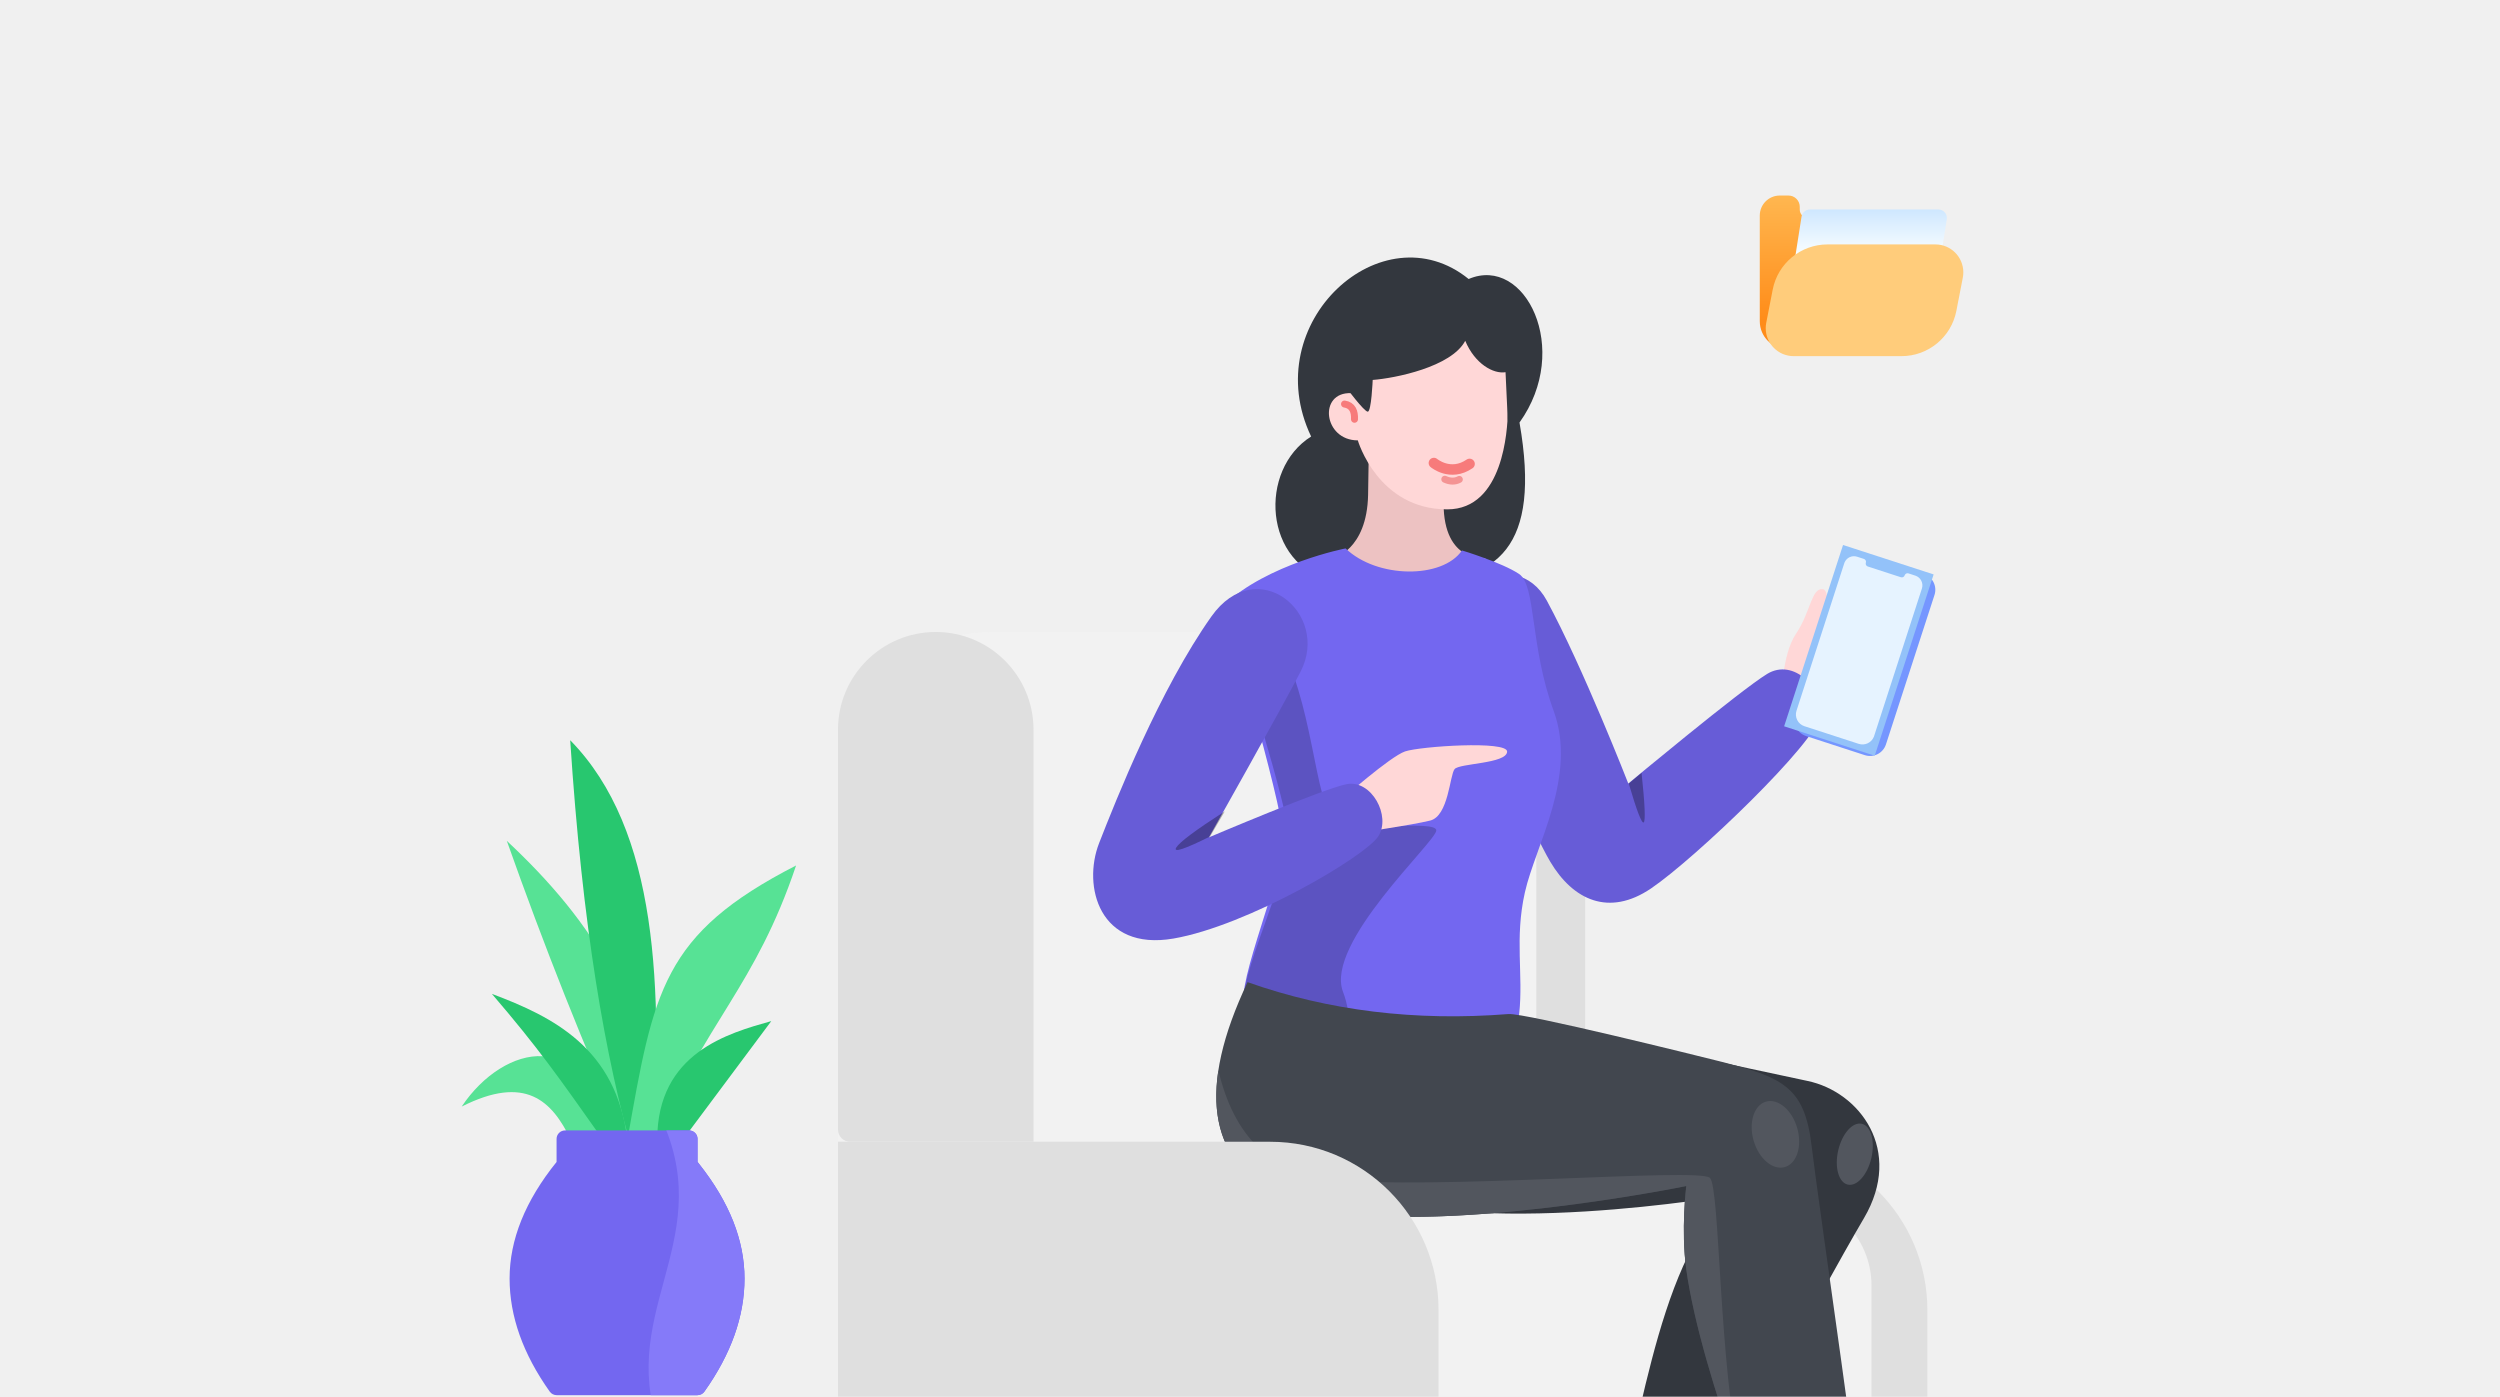
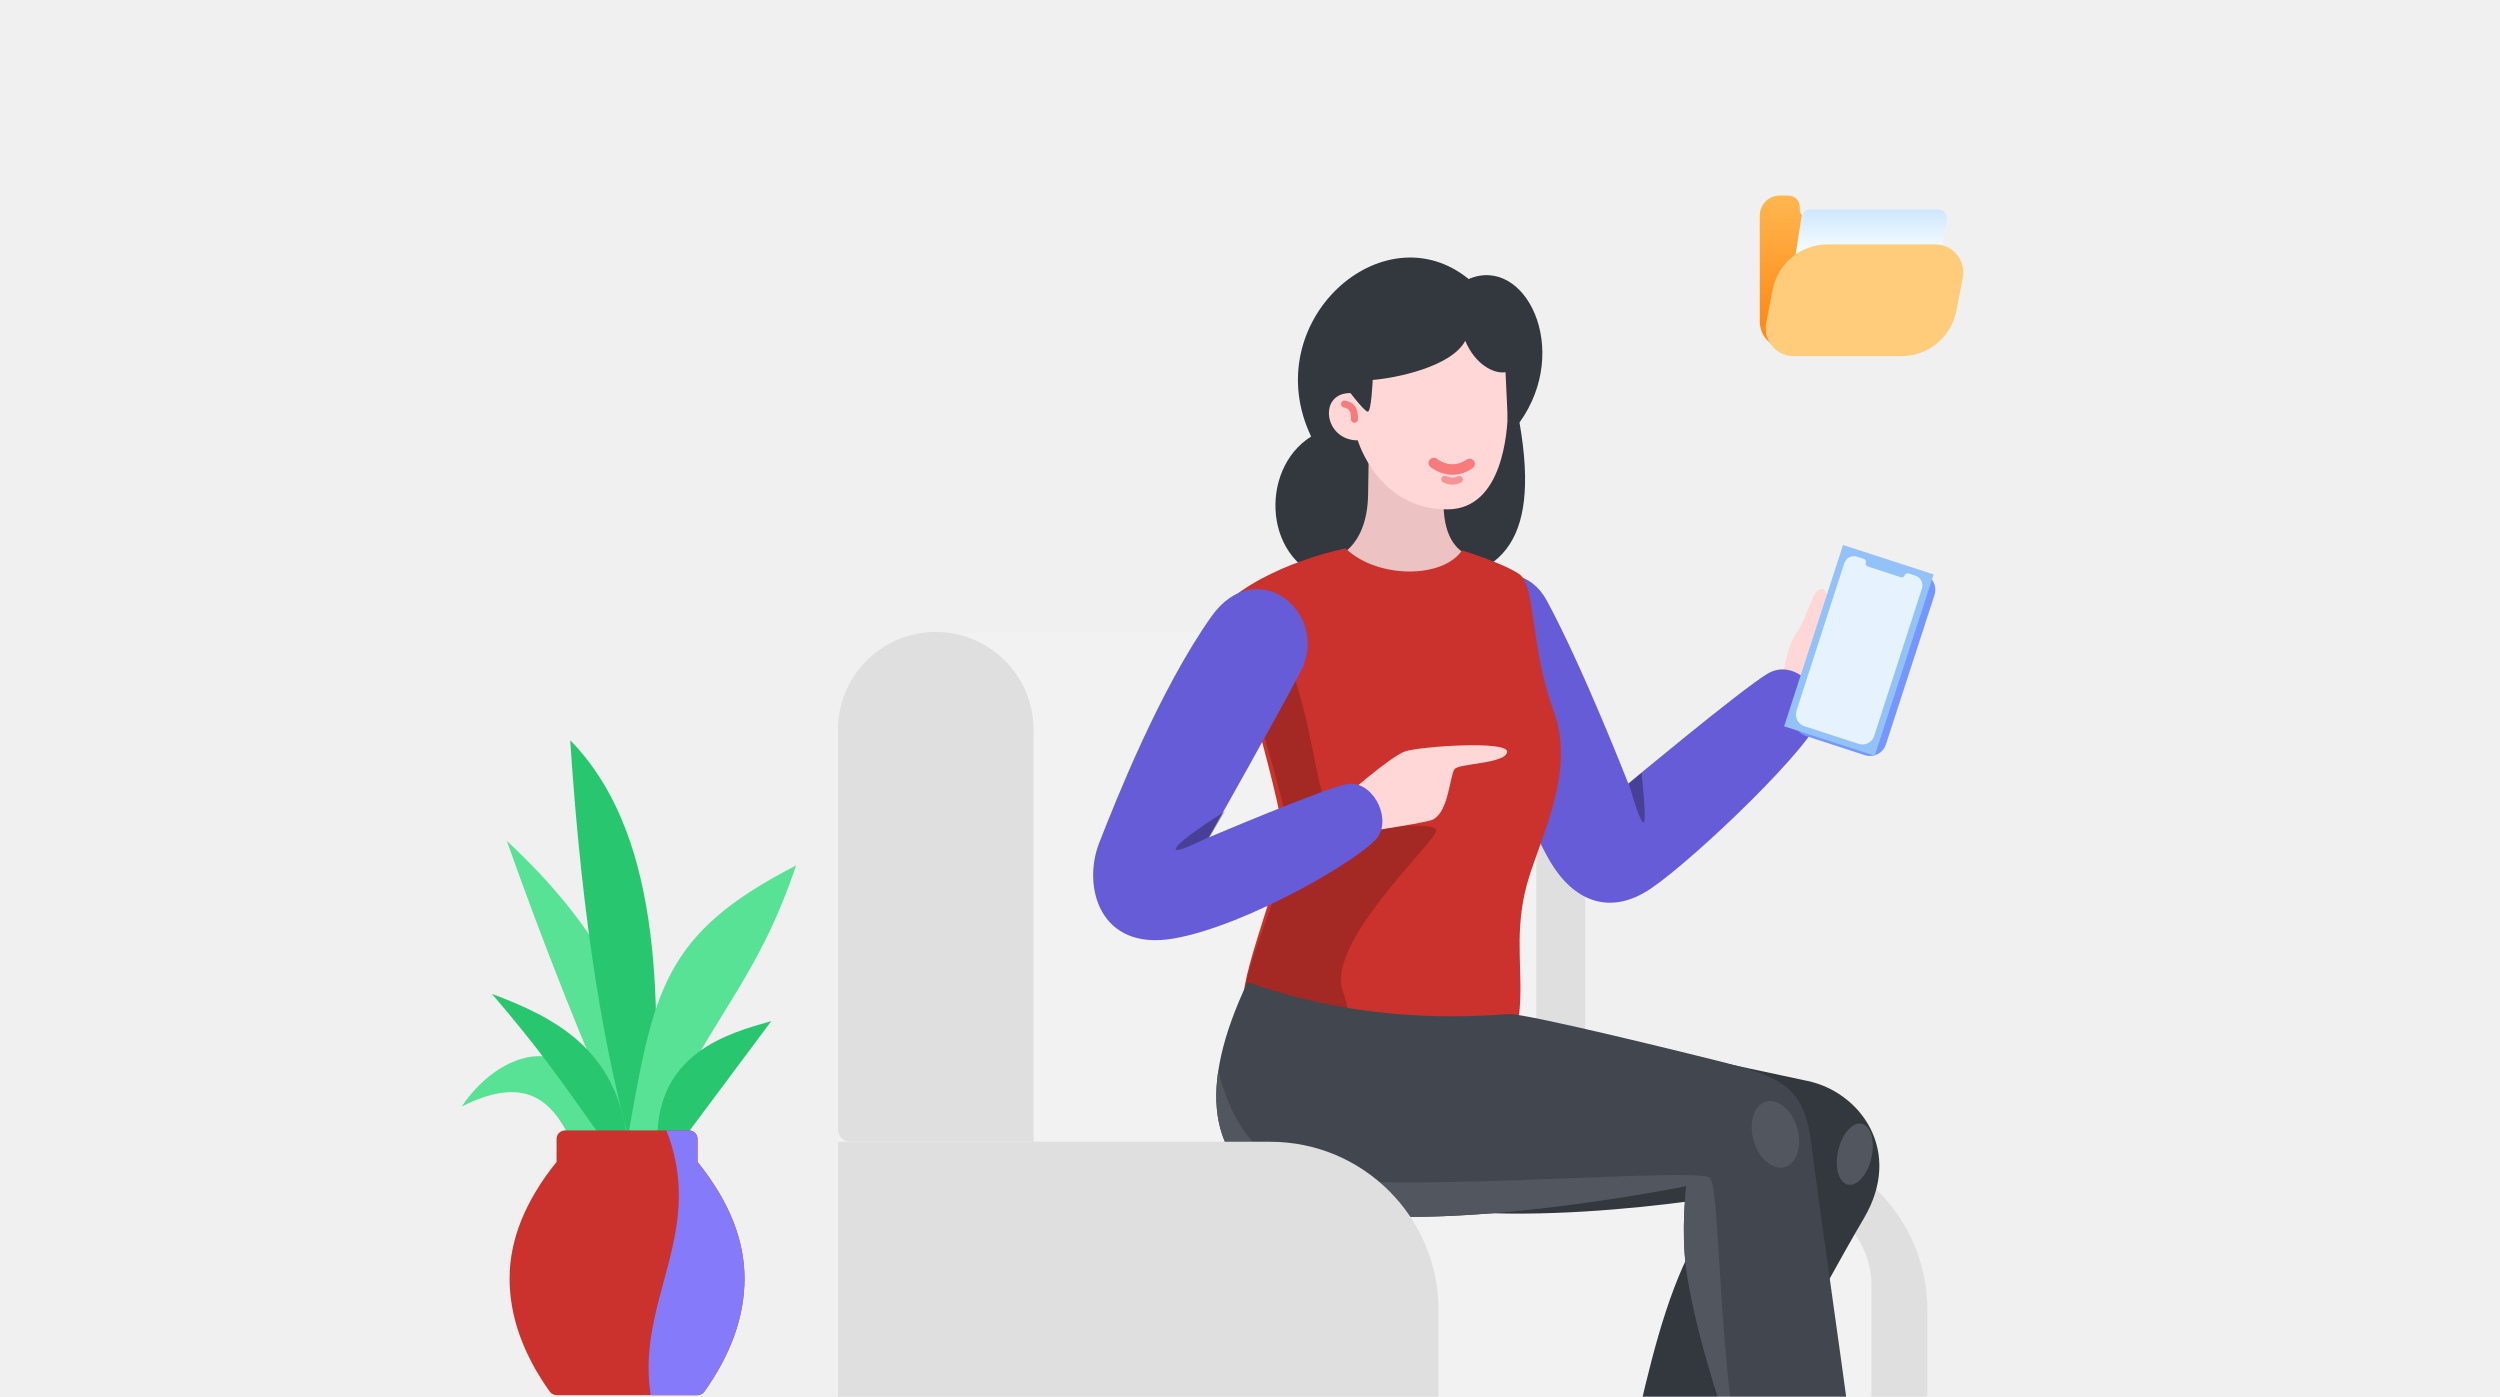
<svg xmlns="http://www.w3.org/2000/svg" xmlns:xlink="http://www.w3.org/1999/xlink" width="358px" height="200px" viewBox="0 0 358 200" version="1.1">
  <defs>
    <path d="M6,0 L352,0 C355.314,-6.08718376e-16 358,2.686 358,6 L358,200 L358,200 L0,200 L0,6 C-4.05812251e-16,2.686 2.686,6.08718376e-16 6,0 Z" id="path-1" />
    <linearGradient x1="50%" y1="81.177%" x2="50%" y2="-34.513%" id="linearGradient-3">
      <stop stop-color="#FF8C19" offset="0%" />
      <stop stop-color="#FFC967" offset="100%" />
    </linearGradient>
    <linearGradient x1="62.11%" y1="31.381%" x2="62.11%" y2="-27.478%" id="linearGradient-4">
      <stop stop-color="#F8FDFF" offset="0%" />
      <stop stop-color="#AAD4FF" offset="100%" />
    </linearGradient>
    <path d="M7.952,0.064 L25.69,0.064 C26.366,0.064 26.914,0.603 26.914,1.268 L26.914,4.578 C31.399,10.144 33.642,15.71 33.642,21.277 C33.642,26.672 31.727,32.066 27.896,37.461 C27.668,37.784 27.293,37.976 26.894,37.976 L6.749,37.976 C6.349,37.976 5.975,37.784 5.746,37.461 C1.915,32.066 0,26.672 0,21.277 C0,15.815 2.159,10.354 6.477,4.893 L6.728,4.578 L6.728,1.268 C6.728,0.603 7.276,0.064 7.952,0.064 Z" id="path-5" />
  </defs>
  <g id="📝-Pages-New" stroke="none" stroke-width="1" fill="none" fillRule="evenodd">
    <g id="Knowledge-Base" transform="translate(-1052, -791)">
      <g id="Illustration" transform="translate(1052, 791)">
        <mask id="mask-2" fill="white">
          <use xlink:href="#path-1" />
        </mask>
        <g id="Mask" />
        <g mask="url(#mask-2)">
          <g transform="translate(178, 136.5) scale(-1, 1) translate(-178, -136.5) translate(66, 28)">
            <path d="M38.111,135.5 L100,135.5 L100,135.5 L100,201.5 C100,203.709 98.209,205.5 96,205.5 L18,205.5 C15.791,205.5 14,203.709 14,201.5 L14,159.611 C14,146.295 24.795,135.5 38.111,135.5 Z" id="Rectangle" fill="#DFDFDF" />
            <path d="M86.58,62.796 L100,62.5 L100,62.5 L100,142.5 L63,142.5 L63,86.901 C63,73.792 73.474,63.084 86.58,62.796 Z" id="Rectangle" fill="#DFDFDF" />
            <path d="M94.111,62.5 L148.16,62.5 C160.222,62.5 170,72.278 170,84.34 L170,141.753 C170,142.718 169.218,143.5 168.253,143.5 L70,143.5 L70,143.5 L70,86.611 C70,73.295 80.795,62.5 94.111,62.5 Z" id="Rectangle" fill="#F2F2F2" />
            <path d="M156,62.5 C163.732,62.5 170,68.768 170,76.5 L170,133.753 C170,134.718 169.218,135.5 168.253,135.5 L142,135.5 L142,135.5 L142,76.5 C142,68.768 148.268,62.5 156,62.5 Z" id="Rectangle" fill="#DFDFDF" />
            <path d="M34.6,143.5 L96,143.5 L96,143.5 L96,196.5 L22,196.5 L22,156.1 C22,149.141 27.641,143.5 34.6,143.5 Z" id="Rectangle" fill="#F2F2F2" />
            <g id="Wom1.4" stroke-width="1" fill="none" transform="translate(67, 112.5) scale(-1, 1) translate(-67, -112.5) translate(0, 8.5)">
              <g id="Head" transform="translate(26.64127, 0.378756)">
                <path d="M8.147,46.319 C-1.785,44.004 -2.439,30.361 5.112,25.629 C-2.676,9.292 15.333,-6.928 27.669,3.075 C35.756,-0.389 42.476,13.129 34.951,23.628 C38.106,41.654 31.685,46.314 20.109,46.512 L8.147,46.319 Z" id="Path" fill="#33373E" />
                <path d="M8.271,43.06 C8.271,43.06 13.102,41.925 13.27,34.003 C13.437,26.08 13.32,23.376 13.32,23.376 L23.962,23.184 C23.962,23.184 24.078,32.013 24.08,35.207 C24.084,43.785 30.057,43.06 30.057,43.06 C30.057,43.06 28.815,50.016 19.172,50.558 C11.642,50.983 8.271,43.06 8.271,43.06 Z" id="Path" fill="#EDC2C2" />
                <path d="M10.839,19.42 C6.091,19.236 6.866,26.191 11.797,26.182 C11.797,26.182 14.662,36.062 24.607,36.062 C32.684,36.062 33.209,24.546 33.282,22.249 C33.361,19.8 33.371,11.753 33.371,11.753 L10.654,11.742 L10.839,19.42 Z" id="Path" fill="#FFD7D7" />
                <path d="M22.866,28.633 C22.866,28.633 24.498,31.274 27.688,30.334" id="Path" stroke="#F77B7B" stroke-width="1.5" stroke-linecap="round" transform="translate(25.27694, 29.58442) rotate(-18) translate(-25.27694, -29.58442) " />
                <path d="M24.249,31.785 C24.998,32.099 25.708,32.099 26.329,31.738" id="Path" stroke="#F49494" stroke-linecap="round" transform="translate(25.28918, 31.87678) rotate(2) translate(-25.28918, -31.87678) " />
                <path d="M11.057,23.277 C11.356,22.201 11.224,21.261 10.156,20.832" id="Path-8" stroke="#F77B7B" stroke-linecap="round" transform="translate(10.6761, 22.05471) rotate(-13) translate(-10.6761, -22.05471) " />
                <path d="M10.088,18.56 C10.088,18.56 12.69,22.055 13.217,22.073 C13.744,22.092 13.929,17.529 13.929,17.529 C17.121,17.285 25.199,15.675 27.18,11.924 C28.564,15.234 31.212,16.703 32.951,16.421 L33.281,23.452 L34.093,9.317 L9.451,9.317 L10.088,18.56 Z" id="Path" fill="#33373E" />
              </g>
              <g id="LLeg" transform="translate(30.04037, 107.25)" fill="#33373E">
                <path d="M16.635,0.026 C24.043,0.357 65.276,9.483 72.767,11.034 C80.258,12.584 86.591,20.974 80.879,30.689 C74.463,41.595 57.909,72.567 53.889,79.549 C51.9,83.005 41.864,81.067 44.221,75.267 C48.616,64.455 50.657,37.292 61.861,27.388 C61.861,27.388 24.181,33.951 7.905,26.434 C-3.924,20.969 -1.248,-0.775 16.635,0.026 Z" id="Path" />
              </g>
              <g id="LArm" transform="translate(52.38391, 45.76)">
                <path d="M46.782,17.675 C46.782,17.675 46.699,11.643 48.807,8.49 C50.916,5.338 50.999,1.989 52.595,2.099 C54.191,2.208 52.611,9.992 52.611,9.992 C52.611,9.992 54.636,9.218 56.09,8.239 C57.545,7.26 61.955,2.432 62.986,3.288 C64.734,4.745 61.919,12.967 60.386,14.61 C58.848,16.255 50.445,21.661 50.445,21.661 L46.782,17.675 Z" id="Path" fill="#FFD7D7" />
                <path d="M1.256,14.061 C4.702,22.06 11.012,36.754 13.613,41.138 C16.873,46.628 22.014,49.047 28.033,44.973 C34.357,40.693 51.771,23.999 52.282,20.217 C52.788,16.435 48.526,11.898 44.669,14.247 C40.812,16.596 24.787,29.942 24.787,29.942 C24.787,29.942 18.32,13.351 13.117,3.74 C8.611,-4.575 -3.99,1.9 1.256,14.061 Z" id="Path" fill="#675CD7" />
                <path d="M24.854,29.951 C26.012,33.882 26.726,35.733 26.997,35.506 C27.268,35.278 27.164,32.913 26.687,28.41 L24.854,29.951 Z" id="Path" fill-opacity="0.303" fill="#000000" />
              </g>
              <g id="PhoneMini4" transform="translate(110.3976, 56.90821) scale(-1, 1) rotate(-18) translate(-110.3976, -56.90821) translate(102.3976, 42.40821)">
                <g id="Group-3" transform="translate(0, 0)">
                  <path d="M2.834,1.009 L11.674,1.009 C12.999,1.009 14.074,2.083 14.074,3.409 L14.074,25.909 C14.074,27.234 12.999,28.309 11.674,28.309 L2.834,28.309 C1.509,28.309 0.434,27.234 0.434,25.909 L0.434,3.409 C0.434,2.083 1.509,1.009 2.834,1.009 Z" id="Rectangle" fill="#7596FF" fillRule="nonzero" />
                  <rect id="Rectangle" fill="#93C2F9" x="1.461" y="0.65" width="13.64" height="27.3" />
                  <path d="M3.899,1.625 L4.934,1.625 C5.145,1.625 5.32,1.777 5.356,1.977 L5.363,2.055 C5.363,2.292 5.555,2.484 5.793,2.484 L10.781,2.484 C10.991,2.484 11.167,2.332 11.203,2.132 L11.21,2.055 C11.21,1.817 11.402,1.625 11.639,1.625 L12.669,1.625 C13.433,1.625 14.06,2.214 14.121,2.964 L14.126,3.085 L14.126,3.085 L14.106,25.285 C14.104,26.254 13.319,27.038 12.351,27.04 L4.167,27.04 C3.241,27.041 2.482,26.323 2.418,25.412 L2.413,25.287 C2.413,25.286 2.413,25.285 2.415,25.285 L2.434,3.09 C2.435,2.281 3.091,1.625 3.899,1.625 Z" id="Rectangle" fill="#E6F3FF" fillRule="nonzero" />
                </g>
              </g>
              <g id="Body" transform="translate(19.19922, 42.03301)">
-                 <path d="M0,8.15 C0,8.15 8.305,35.978 8.551,41.246 C8.797,46.514 1.758,61.997 2.957,65.911 C5.72,74.954 40.995,78.848 42.343,66.682 C42.971,61.009 41.663,55.917 43.17,49.231 C44.672,42.546 50.709,32.612 47.285,23.271 C43.861,13.931 44.778,5.29 42.329,3.657 C39.88,2.024 34.156,0.289 34.156,0.289 C31.372,4.389 21.973,4.329 17.489,-4.61852778e-14 C17.489,-4.61852778e-14 6.348,2.163 0,8.15 Z" id="Path" fill="#7367F0" />
+                 <path d="M0,8.15 C0,8.15 8.305,35.978 8.551,41.246 C8.797,46.514 1.758,61.997 2.957,65.911 C5.72,74.954 40.995,78.848 42.343,66.682 C42.971,61.009 41.663,55.917 43.17,49.231 C44.672,42.546 50.709,32.612 47.285,23.271 C43.861,13.931 44.778,5.29 42.329,3.657 C39.88,2.024 34.156,0.289 34.156,0.289 C31.372,4.389 21.973,4.329 17.489,-4.61852778e-14 C17.489,-4.61852778e-14 6.348,2.163 0,8.15 Z" id="Path" fill="#cc322d" />
                <path d="M7.442,12.657 C12.978,21.448 12.961,36.755 15.934,38.76 C18.907,40.764 30.479,38.797 30.479,40.385 C30.479,41.972 14.488,56.522 17.113,63.477 C18.487,67.119 18.115,70.377 15.994,73.251 L15.302,73.1 C9.002,71.675 3.936,69.117 2.957,65.911 C1.758,61.997 9.609,46.514 9.363,41.246 C9.154,36.774 2.553,16.046 0.563,9.882 C2.183,7.021 4.476,7.946 7.442,12.657 Z" id="Path" fill-opacity="0.199" fill="#000000" />
              </g>
              <g id="RArm" transform="translate(0, 47.85625)">
                <path d="M36.081,30.158 C36.081,30.158 43.076,23.962 45.217,23.243 C47.359,22.524 59.9,21.661 59.821,23.285 C59.731,25.026 52.995,24.926 52.297,25.782 C51.599,26.638 51.44,32.491 48.802,33.148 C46.169,33.805 38.275,34.938 38.275,34.938 L36.081,30.158 Z" id="Path" fill="#FFD7D7" />
                <path d="M17.471,3.926 C10.102,14.334 3.81,30.189 1.395,36.371 C-1.021,42.552 1.416,51.876 12.036,50.045 C22.637,48.22 39.504,38.3 41.37,35.406 C43.237,32.513 40.401,27.247 36.831,27.937 C33.523,28.574 17.116,35.556 17.116,35.556 C17.116,35.556 27.672,16.832 30.249,11.813 C34.554,3.431 23.963,-5.246 17.471,3.926 Z" id="Path" fill="#675CD7" />
                <path d="M17.283,35.428 C13.598,37.26 11.98,37.792 12.429,37.024 C12.879,36.255 15.2,34.521 19.393,31.821 L17.283,35.428 Z" id="Path" fill-opacity="0.303" fill="#000000" />
              </g>
              <g id="RLeg" transform="translate(17.86184, 104)">
                <path d="M4.789,0.143 C-2.392,15.318 -0.936,25.511 9.154,30.722 C23.792,38.281 67.612,29.341 67.612,29.341 C67.612,29.341 66.829,35.65 67.612,41.277 C69.657,55.972 79.383,80.456 81.441,83.533 C84.286,87.787 92.955,84.579 93.118,81.036 C93.282,77.494 86.583,32.251 85.565,23.623 C84.552,14.995 81.352,13.742 72.008,11.383 C69.862,10.842 44.476,4.528 42.151,4.712 C28.829,5.766 16.375,4.243 4.789,0.143 Z" id="Path" fill="#42474F" />
                <path d="M16.595,28.373 C31.087,29.998 69.453,26.648 70.994,28.17 C72.465,29.624 72.22,54.905 75.52,69.538 L75.018,68.156 C71.914,59.53 68.692,49.038 67.612,41.277 C66.829,35.65 67.612,29.341 67.612,29.341 L65.845,29.683 C57.515,31.249 22.035,37.374 9.154,30.722 C2.175,27.118 -0.673,21.13 0.61,12.759 C2.819,22.221 8.148,27.426 16.595,28.373 Z" id="Path" fill="#52565E" />
                <ellipse id="Oval" fill="#52565E" transform="translate(91.74491, 24.78125) rotate(13) translate(-91.74491, -24.78125) " cx="91.745" cy="24.781" rx="2.436" ry="4.469" />
                <ellipse id="Oval" fill="#52565E" transform="translate(80.37828, 21.9375) rotate(-16) translate(-80.37828, -21.9375) " cx="80.378" cy="21.938" rx="3.248" ry="4.875" />
              </g>
            </g>
            <path d="M108.111,135.5 L170,135.5 L170,135.5 L170,203.753 C170,204.718 169.218,205.5 168.253,205.5 L84,205.5 L84,205.5 L84,159.611 C84,146.295 94.795,135.5 108.111,135.5 Z" id="Rectangle" fill="#DFDFDF" />
            <g id="Group-37" stroke-width="1" fill="none" transform="translate(23, 11.5) scale(-1, 1) translate(-23, -11.5) translate(8, 0)">
              <path d="M2.862,0 L4.11,0 C5.002,5.82428401e-17 5.725,0.723 5.725,1.615 L5.725,2.01 C5.725,2.683 6.271,3.229 6.944,3.229 L22,3.229 C24.209,3.229 26,5.02 26,7.229 L26,18 C26,20.209 24.209,22 22,22 L4,22 C1.791,22 2.705415e-16,20.209 0,18 L0,2.862 C-1.93595067e-16,1.282 1.282,2.90392601e-16 2.862,0 Z" id="Rectangle" fill="url(#linearGradient-3)" />
              <path d="M7.184,2 L25.574,2 C26.248,2 26.794,2.546 26.794,3.219 C26.794,3.283 26.789,3.346 26.779,3.408 L24.021,20.97 C23.928,21.563 23.417,22 22.816,22 L4.426,22 C3.752,22 3.206,21.454 3.206,20.781 C3.206,20.717 3.211,20.654 3.221,20.592 L5.979,3.03 C6.072,2.437 6.583,2 7.184,2 Z" id="Rectangle" fill="url(#linearGradient-4)" />
              <path d="M29.075,11.763 L28.149,16.526 C27.419,20.285 24.126,23 20.296,23 L4.852,23 C2.643,23 0.852,21.209 0.852,19 C0.852,18.744 0.876,18.489 0.925,18.237 L1.851,13.474 C2.581,9.715 5.874,7 9.704,7 L25.148,7 C27.357,7 29.148,8.791 29.148,11 C29.148,11.256 29.124,11.511 29.075,11.763 Z" id="Rectangle" fill="#FFCC7B" />
            </g>
            <g id="Group-79" stroke-width="1" fill="none" transform="translate(176, 78)">
              <g id="Group-86">
                <path d="M23.979,58.234 C30.346,43.991 36.13,29.363 41.424,14.412 C29.228,25.78 19.744,39.63 21.095,58.234 L23.979,58.234 Z" id="Path-113" fill="#57E295" />
                <path d="M20.586,59.721 C19.079,35.435 19.718,12.88 32.347,0 C30.605,26.665 27.346,45.45 23.219,59.721 L20.586,59.721 Z" id="Rectangle" fill="#28C76F" />
                <path d="M20.007,57.192 C12.951,40.221 5.861,35.356 2.45563569e-14,17.935 C19.181,27.771 20.383,35.893 24.148,57.192 L20.007,57.192 Z" id="Path-112" fill="#57E295" />
                <path d="M16.209,57.192 L3.551,40.221 C9.665,41.944 19.883,44.735 19.883,57.192 L16.209,57.192 Z" id="Path-114" fill="#28C76F" />
                <path d="M28.048,57.192 L32.271,57.192 C34.954,51.651 38.735,47.837 47.884,52.461 C41.887,43.427 29.583,40.694 28.048,57.192 Z" id="Path-116" fill="#57E295" />
                <path d="M24.164,57.192 L27.675,57.192 C34.12,48.078 36.891,44.106 43.56,36.323 C34.774,39.62 25.756,44.106 24.164,57.192 Z" id="Path-117" fill="#28C76F" />
              </g>
              <g id="Group-85" transform="translate(7.384615, 55.8125)">
                <mask id="mask-6" fill="white">
                  <use xlink:href="#path-5" />
                </mask>
-                 <use id="Rectangle" fill="#7367F0" xlink:href="#path-5" />
+                 <use id="Rectangle" fill="#cc322d" xlink:href="#path-5" />
                <path d="M-4.282,-0.978 L11.622,-0.978 C4.008,16.458 19.027,26.784 11.622,44.155 L-4.282,44.155 L-4.282,-0.978 Z" id="Rectangle" fill="#857AF9" mask="url(#mask-6)" />
              </g>
            </g>
          </g>
        </g>
      </g>
    </g>
  </g>
</svg>
